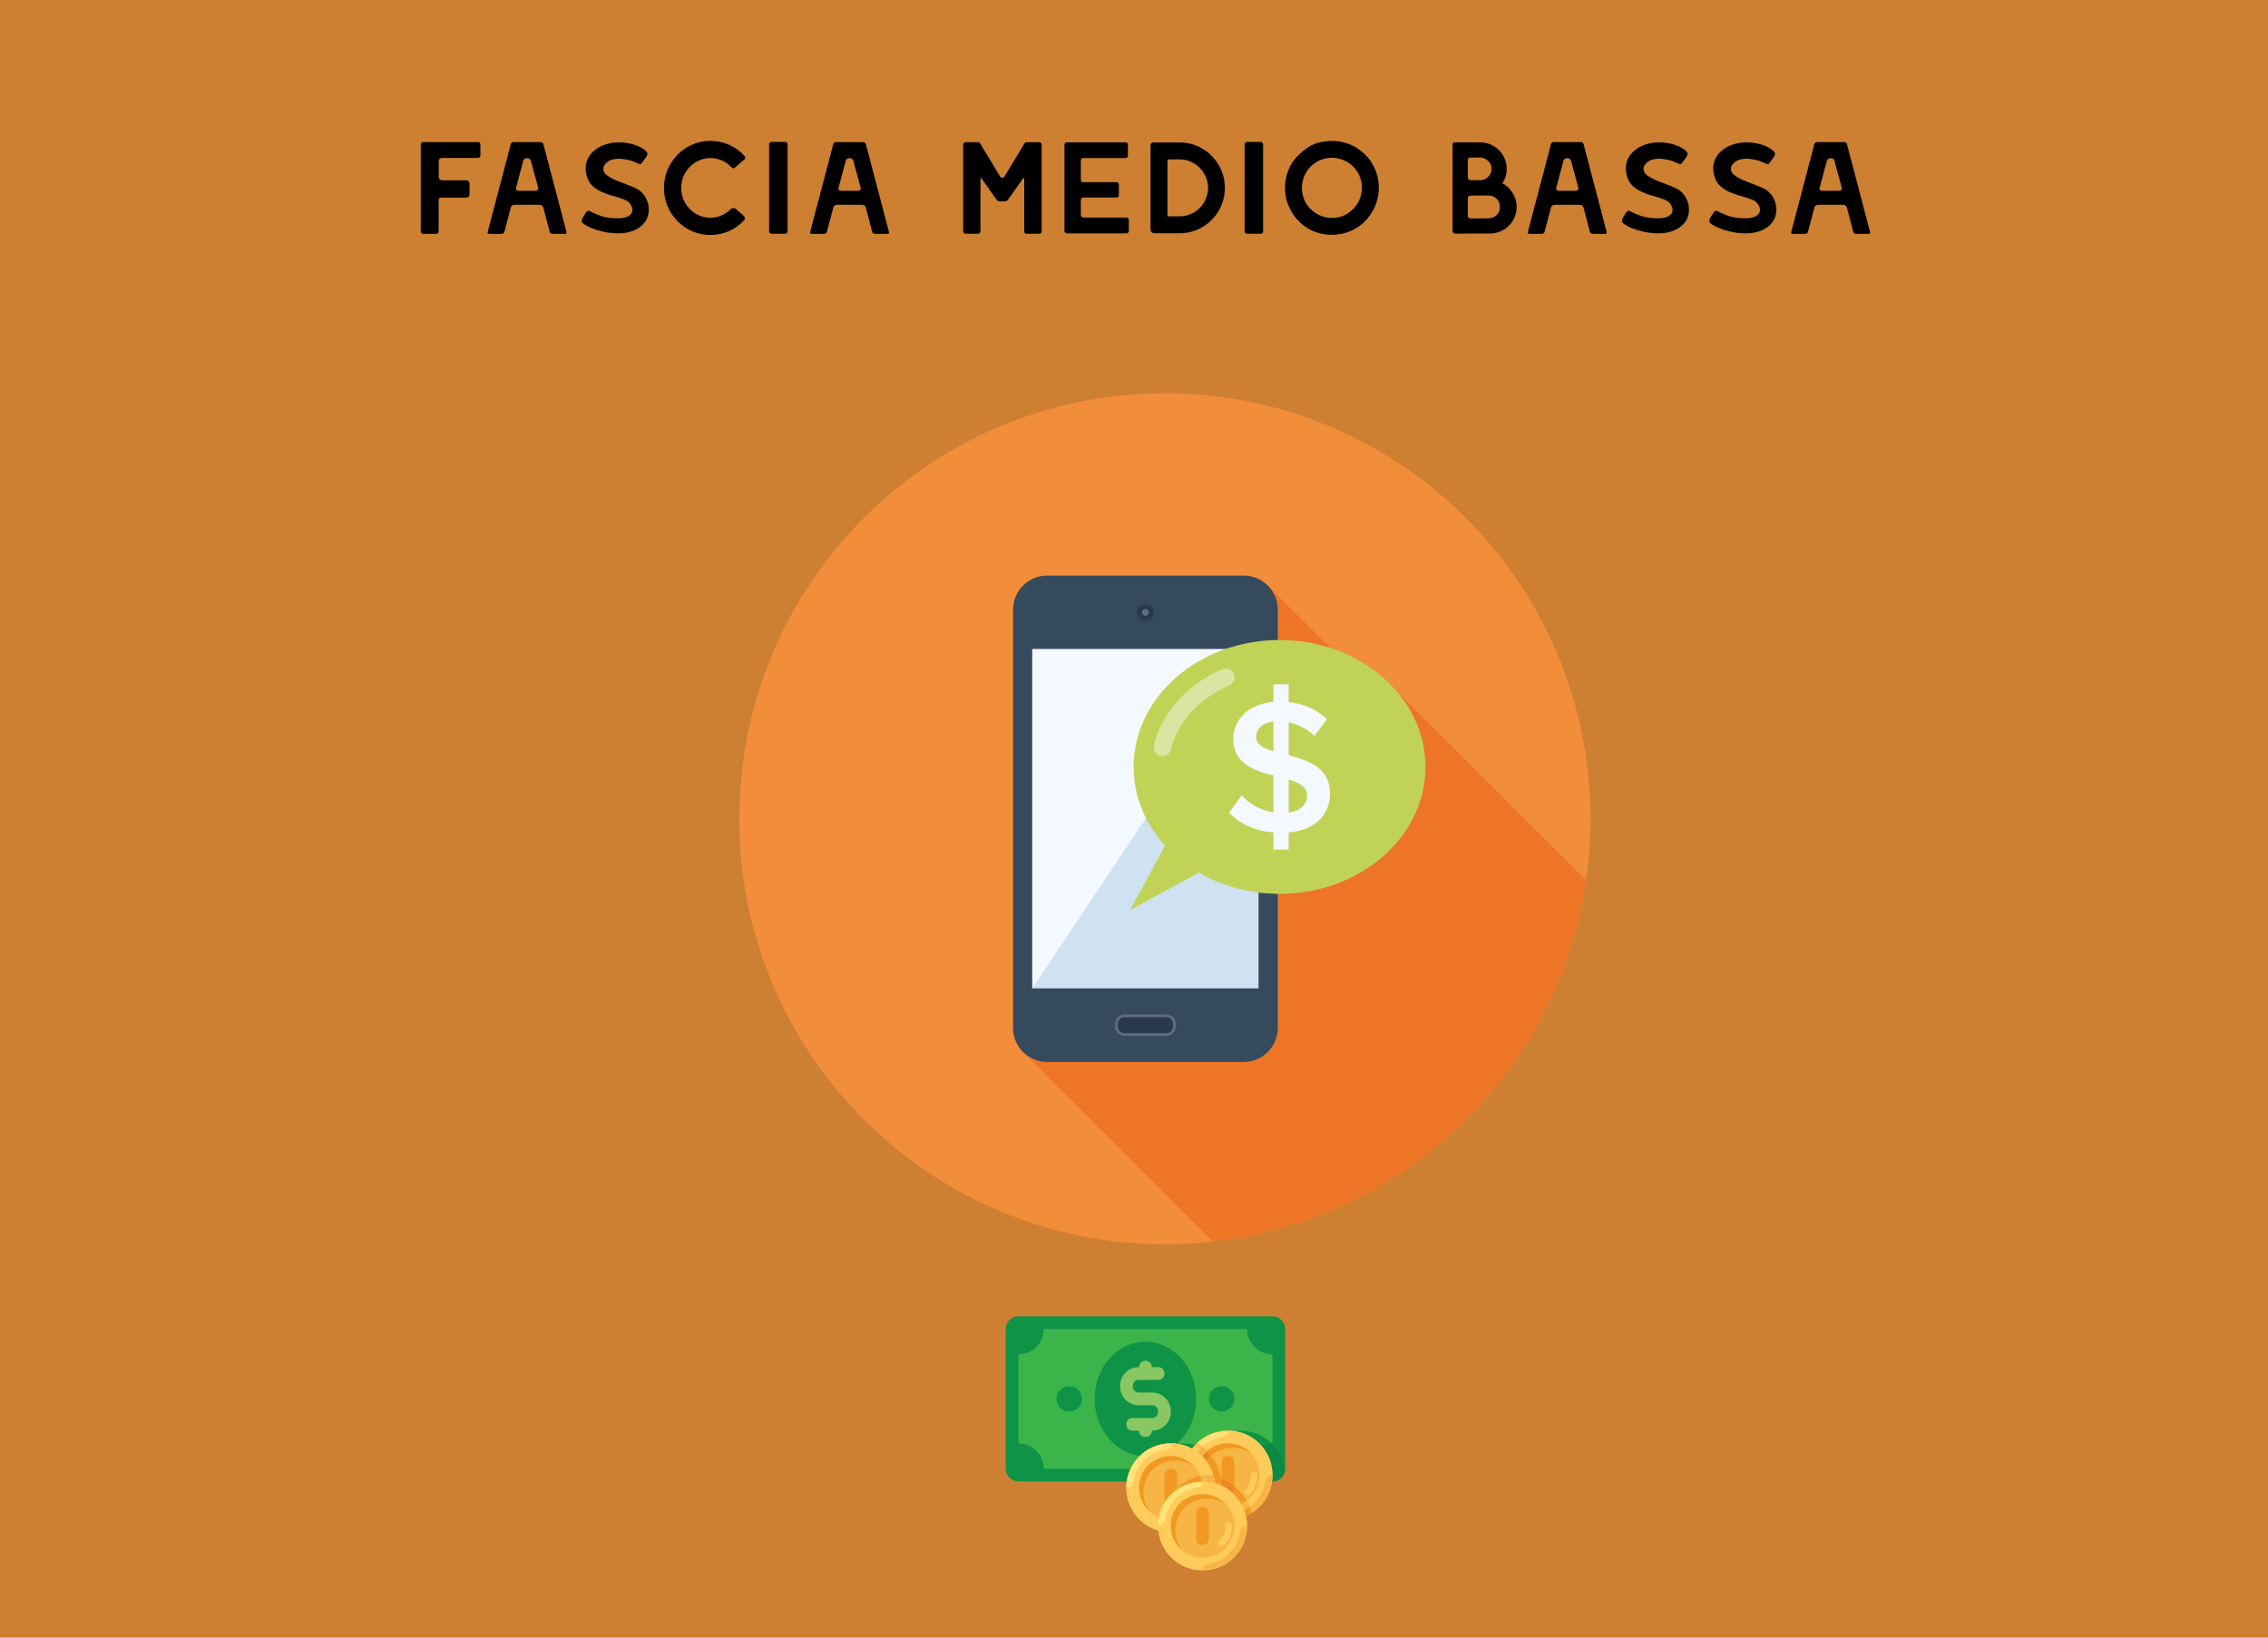
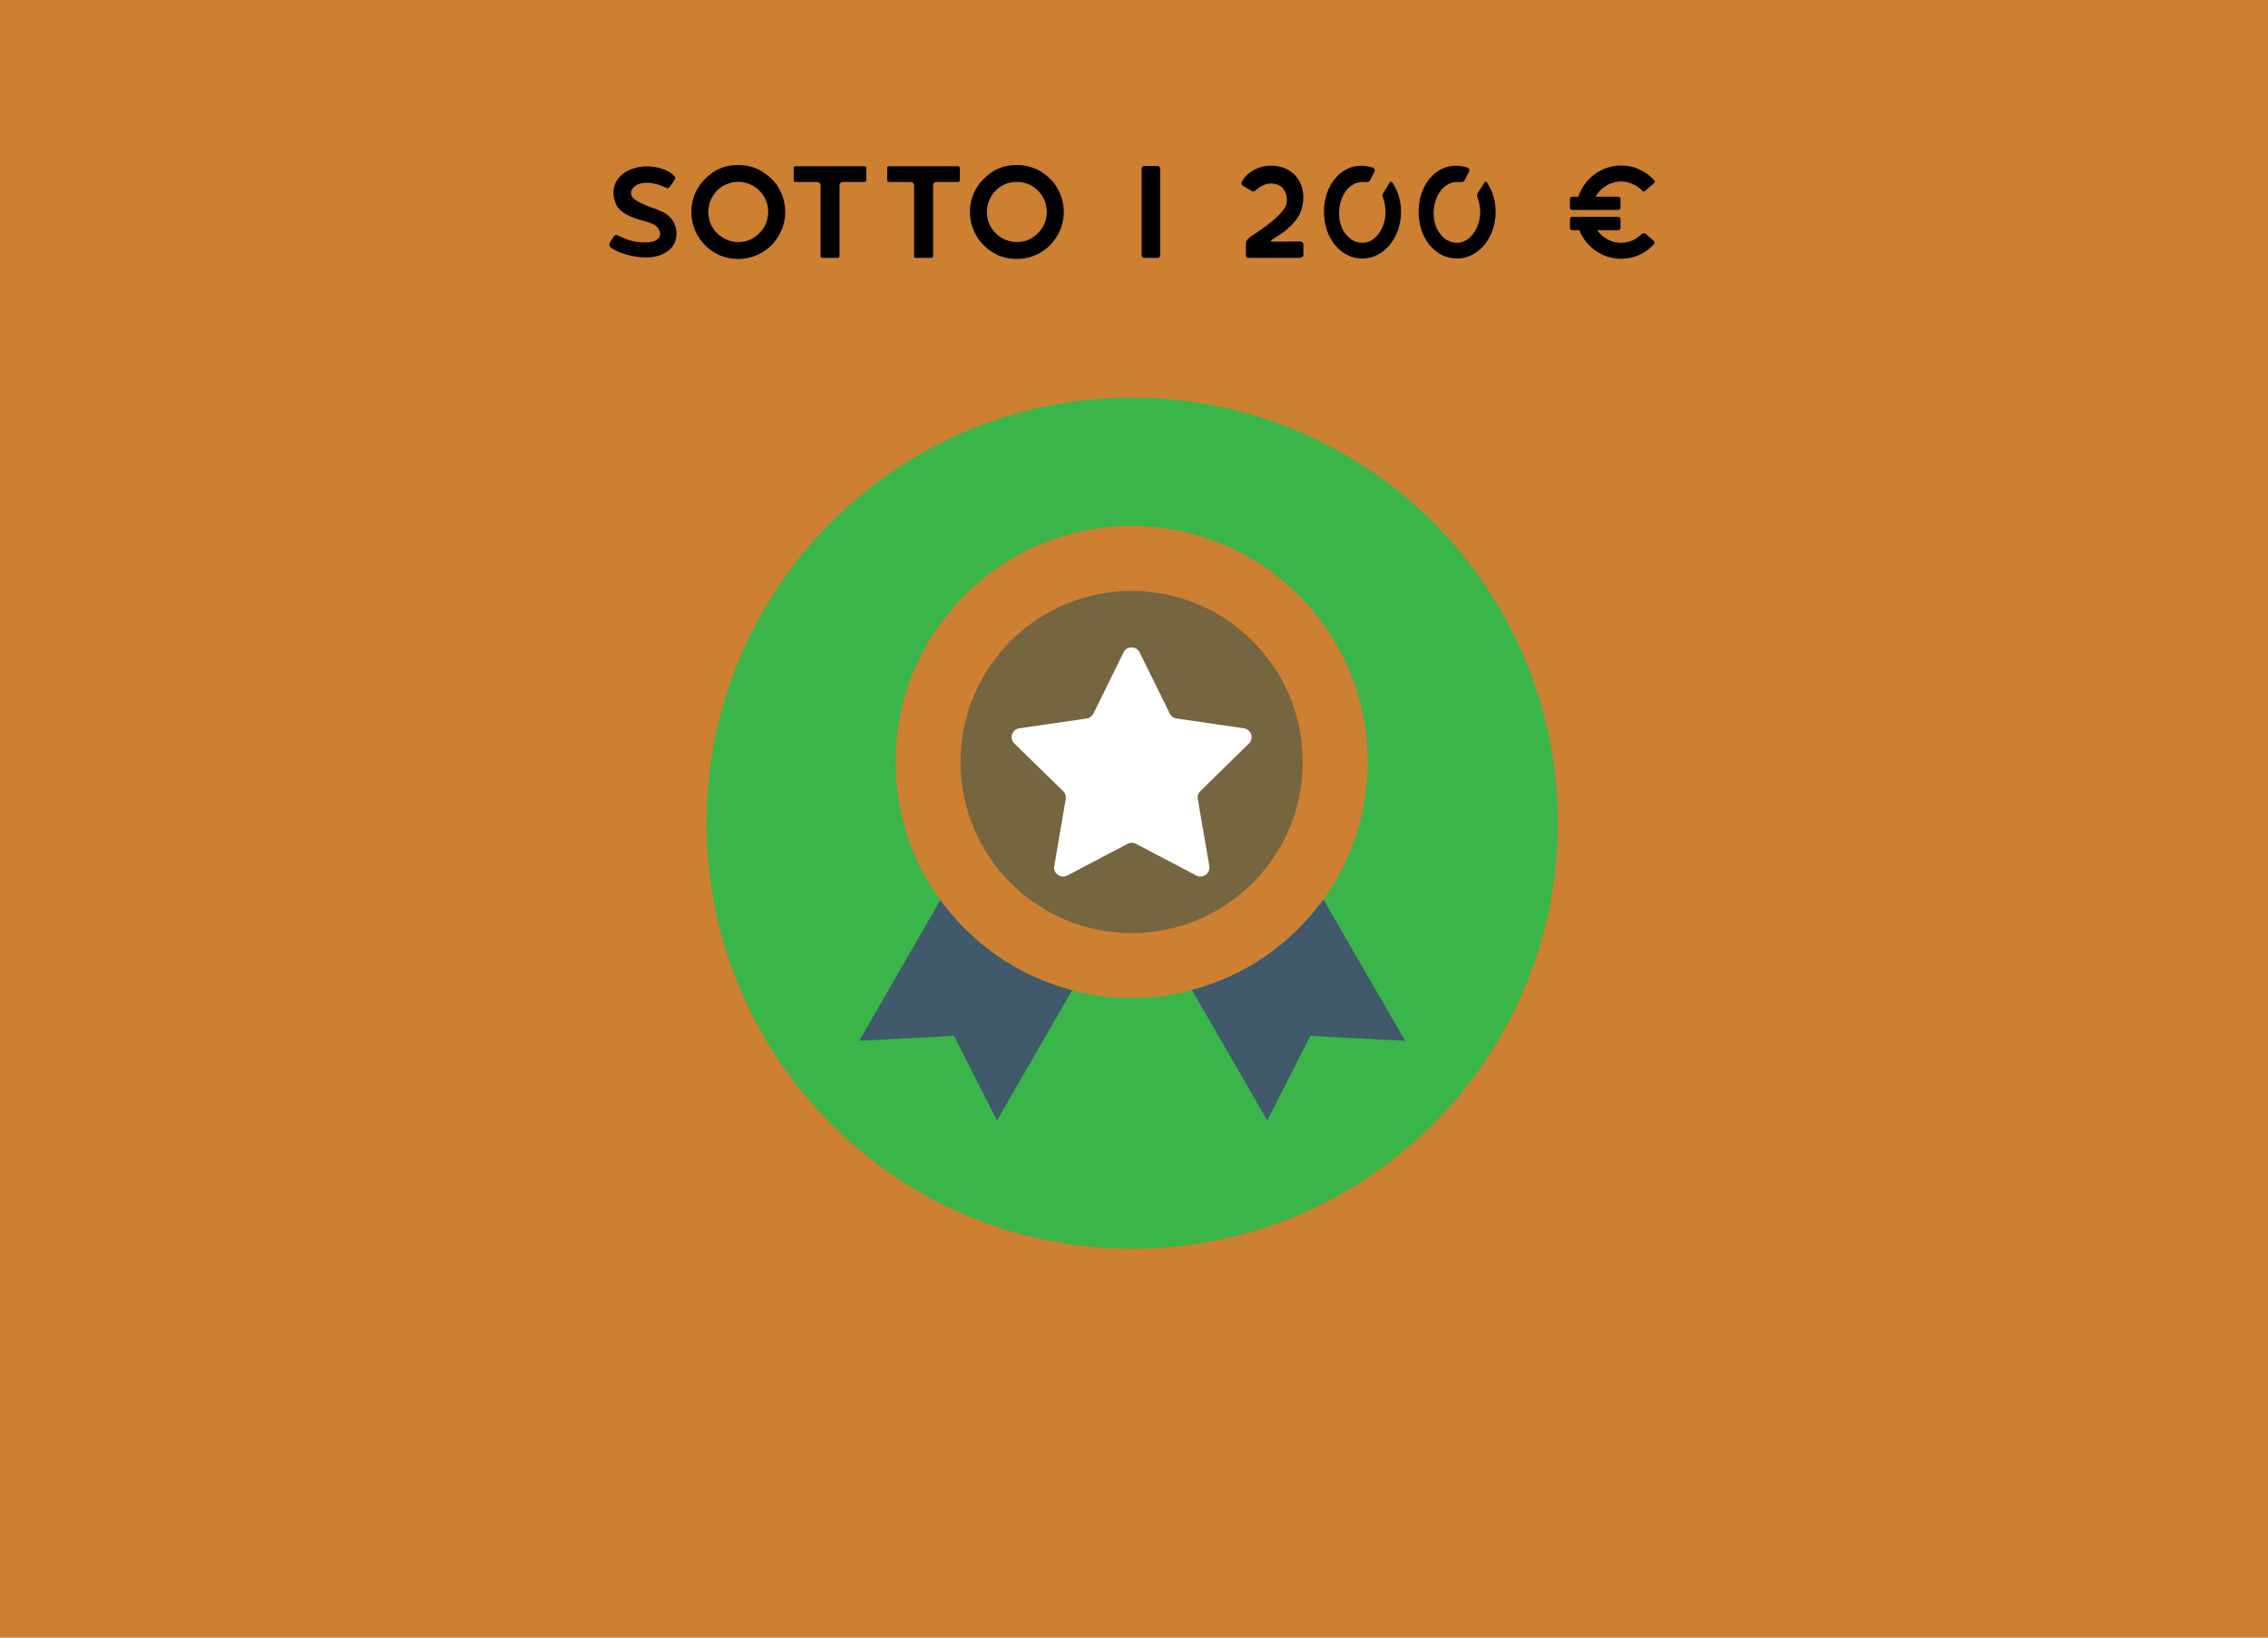
<svg xmlns="http://www.w3.org/2000/svg" version="1.1" id="Livello_1" x="0px" y="0px" width="900px" height="650px" viewBox="0 0 900 650" enable-background="new 0 0 900 650" xml:space="preserve">
-   <rect x="0" y="-0.016" fill="#CD7F32" width="900" height="650" />
-   <path fill="#F28D3A" d="M631.15,324.99c0,93.282-75.617,168.899-168.897,168.899c-93.279,0-168.896-75.617-168.896-168.899  s75.617-168.896,168.896-168.896C555.533,156.094,631.15,231.708,631.15,324.99z" />
-   <path fill="#EE7526" d="M629.371,349.391l-76.059-76.062l-3.791-3.789c-6.014-5.462-13.422-9.739-21.717-12.405L503.1,232.433  c-2.438-2.437-5.814-3.957-9.504-3.957h-43.433h-34.673c-7.41,0-13.465,6.053-13.465,13.462v166.1c0,3.547,1.374,6.758,3.642,9.174  l0.653,0.646l74.948,74.939C557.544,484.242,618.436,424.924,629.371,349.391z" />
-   <path fill="#364A5E" d="M493.602,228.48h-78.125c-7.392,0-13.455,6.055-13.455,13.462v166.103c0,7.403,6.063,13.46,13.455,13.46  H493.6c7.399,0,13.451-6.057,13.451-13.46V241.943C507.052,234.534,501,228.48,493.602,228.48z" />
-   <rect x="409.641" y="257.653" fill="#CEE2F2" width="89.785" height="134.662" />
-   <polygon fill="#F3F9FE" points="409.641,392.327 409.641,257.656 499.434,257.656 " />
-   <path fill="#293A4D" d="M457.923,243.064c0,1.871-1.507,3.385-3.386,3.385c-1.864,0-3.385-1.514-3.385-3.385  c0-1.869,1.521-3.387,3.385-3.387C456.416,239.678,457.923,241.195,457.923,243.064z" />
+   <rect x="0" y="0" fill="#CD7F32" width="900" height="650" />
+   <path fill="#39B54A" d="M618.166,326.748c0,93.283-75.617,168.9-168.897,168.9c-93.279,0-168.896-75.617-168.896-168.9  c0-93.282,75.617-168.896,168.896-168.896C542.549,157.852,618.166,233.466,618.166,326.748z" />
+   <circle fill="#CD7F32" cx="449.061" cy="302.459" r="93.68" />
  <g>
-     <path fill="#5E6E7E" d="M455.895,243.06c0,0.75-0.609,1.354-1.357,1.354c-0.743,0-1.354-0.604-1.354-1.354   c0-0.744,0.608-1.356,1.354-1.356C455.285,241.704,455.895,242.316,455.895,243.06z" />
-     <path fill="#5E6E7E" d="M446.212,411.162c-2.038,0-3.691-1.652-3.691-3.695v-1.1c0-2.044,1.653-3.697,3.691-3.697h16.647   c2.035,0,3.693,1.653,3.693,3.697v1.1c0,2.043-1.654,3.695-3.693,3.695H446.212z" />
+     <path fill="#40596B" d="M373.17,357.264l-32.233,55.873l37.62-1.996l17.092,33.58l29.818-51.693   C404.102,387.5,385.756,374.635,373.17,357.264z" />
+     <path fill="#40596B" d="M525.138,356.987c-12.494,17.416-30.84,30.328-52.158,35.947l29.91,51.787l17.092-33.58l37.621,1.996   L525.138,356.987z" />
  </g>
-   <path fill="#293A4D" d="M465.5,407.466c0,1.46-1.186,2.645-2.639,2.645h-16.647c-1.453,0-2.642-1.185-2.642-2.645v-1.099  c0-1.448,1.188-2.646,2.642-2.646h16.647c1.453,0,2.639,1.197,2.639,2.646V407.466z" />
-   <path fill="#C1D356" d="M565.669,304.416c0,27.818-25.935,50.377-57.904,50.377c-31.984,0-57.913-22.56-57.913-50.377  c0-27.822,25.929-50.38,57.913-50.38C539.734,254.037,565.669,276.597,565.669,304.416z" />
-   <path fill="#F3F9FE" d="M505.343,330.418c-7.787-0.605-13.611-3.7-17.613-7.859l4.986-6.883c2.799,3.104,7.184,5.977,12.627,6.813  v-14.675c-7.787-1.955-15.953-4.763-15.953-14.589c0-7.709,6.201-13.831,15.953-14.66v-6.96h6.039v7.031  c6.129,0.675,11.268,3.1,15.202,6.878l-4.987,6.581c-2.877-2.872-6.504-4.618-10.215-5.373v13.082  c7.862,2.036,16.412,4.998,16.412,15.114c0,7.714-5.064,14.518-16.412,15.501v6.801h-6.039V330.418L505.343,330.418z   M505.343,298.22v-11.875c-4.236,0.529-6.884,2.881-6.884,6.202C498.459,295.5,501.339,297.004,505.343,298.22z M511.382,309.4  v13.161c5.227-0.762,7.338-3.856,7.338-6.808C518.719,312.355,515.55,310.69,511.382,309.4z" />
-   <polygon fill="#C1D356" points="448.436,361.222 475.918,346.286 463.365,333.735 " />
-   <path fill="#DAE5A1" d="M461.307,300.125c-0.267,0-0.541-0.034-0.813-0.101c-1.887-0.446-3.053-2.338-2.604-4.222  c3.07-12.936,13.225-24.209,27.17-30.155c1.785-0.765,3.846,0.065,4.607,1.847c0.758,1.792-0.072,3.845-1.854,4.608  c-11.906,5.075-20.541,14.541-23.092,25.314C464.337,299.036,462.898,300.125,461.307,300.125z" />
-   <path fill="#0E9347" d="M504.943,588.021H404.124c-2.772,0-5.041-2.269-5.041-5.041v-55.45c0-2.772,2.269-5.041,5.041-5.041h100.819  c2.773,0,5.041,2.269,5.041,5.041v55.45C509.984,585.752,507.717,588.021,504.943,588.021z" />
-   <path fill="#0D8944" d="M492.342,567.857c-5.797,0-11.09,2.772-14.115,7.31c-2.52-1.26-5.293-2.268-8.57-2.268  c-8.82,0-16.131,6.553-17.391,15.122h52.678c2.521,0,4.537-1.764,5.041-4.284C508.976,574.914,501.414,567.857,492.342,567.857z" />
-   <path fill="#3BB54A" d="M494.861,582.98h-80.655c0-5.545-4.537-10.081-10.082-10.081v-35.287c5.545,0,10.082-4.537,10.082-10.082  h80.655c0,5.545,4.537,10.082,10.082,10.082v35.287C499.398,572.899,494.861,577.435,494.861,582.98z" />
+   <circle fill="#75663F" cx="449.061" cy="302.459" r="67.903" />
+   <path fill="#FFFFFF" d="M495.599,295.12c2.09-2.043,0.928-5.62-1.951-6.038l-26.799-3.901c-1.162-0.186-2.137-0.882-2.648-1.95  l-11.982-24.291c-1.301-2.647-5.062-2.647-6.363,0l-11.936,24.291c-0.512,1.021-1.533,1.765-2.647,1.95l-26.799,3.901  c-2.88,0.418-4.041,3.995-1.951,6.038l19.368,18.903c0.836,0.836,1.207,1.997,1.021,3.111l-4.552,26.66  c-0.511,2.879,2.555,5.109,5.155,3.717l23.966-12.588c1.021-0.557,2.275-0.557,3.297,0l23.965,12.588  c2.602,1.346,5.621-0.838,5.156-3.717l-4.598-26.66c-0.186-1.161,0.186-2.322,1.021-3.111L495.599,295.12z" />
  <g>
-     <path fill="#0E9347" d="M492.342,567.857c-5.797,0-11.09,2.772-14.115,7.31c-2.52-1.26-5.293-2.268-8.57-2.268   c-7.057,0-13.105,4.032-15.879,10.081h41.084c0-5.545,4.285-9.83,9.83-10.082C501.414,569.873,497.131,567.857,492.342,567.857z" />
-     <ellipse fill="#0E9347" cx="454.533" cy="555.255" rx="20.164" ry="22.684" />
-     <circle fill="#0E9347" cx="424.288" cy="555.255" r="5.041" />
-     <circle fill="#0E9347" cx="484.779" cy="555.255" r="5.041" />
-   </g>
-   <path fill="#89C763" d="M457.054,552.735h-5.041c-1.512,0-2.521-1.009-2.521-2.521c0-1.513,1.009-2.521,2.521-2.521h7.561  c1.514,0,2.521-1.009,2.521-2.521s-1.008-2.521-2.521-2.521h-2.52c0-1.512-1.008-2.521-2.521-2.521c-1.512,0-2.52,1.009-2.52,2.521  c-4.285,0-7.561,3.276-7.561,7.562s3.276,7.562,7.561,7.562h5.041c1.512,0,2.52,1.008,2.52,2.521c0,1.512-1.008,2.521-2.52,2.521  h-7.561c-1.513,0-2.521,1.008-2.521,2.521c0,1.512,1.008,2.52,2.521,2.52h2.52c0,1.513,1.008,2.521,2.52,2.521  c1.514,0,2.521-1.008,2.521-2.521c4.285,0,7.561-3.276,7.561-7.561C464.615,556.011,461.34,552.735,457.054,552.735z" />
-   <circle fill="#FFCA5D" cx="464.615" cy="590.541" r="17.644" />
-   <circle fill="#F6B545" cx="487.301" cy="585.5" r="17.644" />
-   <path fill="#FFCB5B" d="M487.301,567.857c-9.83,0-17.645,7.814-17.645,17.644c0,9.83,7.814,17.644,17.645,17.644  s17.643-7.813,17.643-17.644C504.943,575.671,497.131,567.857,487.301,567.857z M487.301,598.103  c-7.059,0-12.604-5.545-12.604-12.603c0-7.057,5.545-12.602,12.604-12.602c7.057,0,12.602,5.545,12.602,12.602  C499.902,592.558,494.357,598.103,487.301,598.103z" />
-   <path fill="#F6B545" d="M487.301,602.892L487.301,602.892c9.83,0.252,17.643-7.813,17.643-17.392h-0.252  c-1.26,0-2.268,1.009-2.52,2.269c-0.504,3.529-2.27,6.806-4.789,9.074c-2.018,2.017-4.789,3.276-7.814,3.78  C488.308,600.623,487.301,601.632,487.301,602.892z" />
-   <path fill="#FFE27A" d="M487.301,568.11L487.301,568.11c-9.83-0.253-17.645,7.813-17.645,17.391h0.252  c1.262,0,2.27-1.008,2.521-2.269c0.504-3.528,2.268-6.805,4.789-9.073c2.016-2.017,4.789-3.276,7.813-3.781  C486.293,570.378,487.301,569.369,487.301,568.11z" />
-   <path fill="#F19920" d="M476.463,587.265c0-7.058,5.545-12.603,12.602-12.603c3.025,0,5.797,1.009,8.066,3.024  c-2.521-3.024-5.797-4.788-9.83-4.788c-7.059,0-12.604,5.545-12.604,12.602c0,4.033,1.766,7.31,4.537,9.578  C477.47,593.062,476.463,590.289,476.463,587.265z" />
-   <path fill="#FFCB5B" d="M494.861,593.314c-0.252,0-0.504,0-0.756-0.252c-0.504-0.504-0.504-1.26,0-1.764  c1.512-1.513,2.27-3.781,2.27-5.798c0-0.756,0.504-1.26,1.26-1.26s1.26,0.504,1.26,1.26c0,2.772-1.008,5.545-2.773,7.562  C495.617,593.314,495.113,593.314,494.861,593.314z" />
-   <g>
-     <path fill="#F19920" d="M487.301,593.062c-1.512,0-2.521-1.008-2.521-2.521V580.46c0-1.513,1.01-2.521,2.521-2.521   s2.52,1.008,2.52,2.521v10.081C489.82,592.054,488.812,593.062,487.301,593.062z" />
-     <path fill="#F19920" d="M496.627,600.371c-1.766-6.301-6.303-11.342-12.1-13.61c-1.008-5.798-4.789-10.838-9.578-13.862   c-3.023,3.276-5.041,7.561-5.041,12.35c0,9.83,7.814,17.644,17.645,17.644C490.828,603.144,493.853,602.136,496.627,600.371z" />
-   </g>
-   <g>
-     <path fill="#E78825" d="M479.234,595.078c-1.764-2.269-3.023-5.041-3.023-8.065c0-3.528,1.512-6.806,4.031-9.073   c-0.504-0.757-1.008-1.261-1.512-1.765c-2.52,2.269-4.033,5.545-4.033,9.326C474.697,589.533,476.463,592.81,479.234,595.078z" />
-     <path fill="#E78825" d="M484.779,587.013v3.528c0,1.513,1.01,2.521,2.521,2.521s2.52-1.008,2.52-2.521v-0.504   C488.308,588.778,486.545,587.769,484.779,587.013z" />
-   </g>
-   <path fill="#F6B545" d="M496.627,600.371c-0.506-1.765-1.01-3.276-2.018-4.789c-2.016,1.513-4.537,2.521-7.309,2.521  c-7.059,0-12.604-5.545-12.604-12.603c0-3.78,1.514-7.058,4.033-9.326c-1.26-1.26-2.52-2.268-4.033-3.024  c-3.023,3.276-5.041,7.562-5.041,12.351c0,9.83,7.814,17.644,17.645,17.644C490.828,603.144,493.853,602.136,496.627,600.371z" />
-   <path fill="#F19920" d="M495.869,598.103c-1.764,1.261-4.031,2.017-6.301,2.521c-1.26,0.252-2.268,1.261-2.268,2.521l0,0  c3.527,0,6.553-1.008,9.326-2.772C496.375,599.615,496.121,598.86,495.869,598.103z" />
-   <path fill="#FFCB5B" d="M474.697,573.151c-3.023,3.276-5.041,7.562-5.041,12.35h0.252c1.262,0,2.27-1.008,2.521-2.269  c0.504-3.528,2.268-6.553,4.537-8.821C476.211,574.158,475.455,573.655,474.697,573.151z" />
-   <circle fill="#F6B545" cx="464.615" cy="590.541" r="17.644" />
-   <path fill="#F19920" d="M462.095,603.144c0,1.765,0.252,3.276,0.756,5.041c0.504,0,1.26,0,1.764,0  c9.83,0,17.645-7.813,17.645-17.644c0-1.764-0.252-3.276-0.756-5.041c-0.504,0-1.262,0-1.766,0  C469.908,585.5,462.095,593.314,462.095,603.144z" />
-   <path fill="#FFCB5B" d="M464.615,572.899c-9.83,0-17.643,7.813-17.643,17.643c0,9.83,7.813,17.644,17.643,17.644  s17.645-7.813,17.645-17.644C482.26,580.712,474.445,572.899,464.615,572.899z M464.615,603.144  c-7.057,0-12.602-5.545-12.602-12.603s5.545-12.603,12.602-12.603c7.059,0,12.604,5.545,12.604,12.603  S471.674,603.144,464.615,603.144z" />
-   <path fill="#F6B545" d="M464.615,607.933L464.615,607.933c9.83,0.252,17.645-7.813,17.645-17.392h-0.252  c-1.262,0-2.27,1.009-2.521,2.269c-0.504,3.529-2.268,6.806-4.789,9.074c-2.016,2.017-4.789,3.276-7.813,3.78  C465.625,605.664,464.615,606.672,464.615,607.933z" />
-   <path fill="#FFE27A" d="M464.615,573.151L464.615,573.151c-9.83-0.252-17.643,7.813-17.643,17.391h0.253  c1.26,0,2.268-1.008,2.52-2.269c0.504-3.528,2.269-6.805,4.789-9.073c2.018-2.017,4.789-3.276,7.814-3.781  C463.607,575.418,464.615,574.41,464.615,573.151z" />
-   <path fill="#F19920" d="M453.777,592.306c0-7.058,5.545-12.603,12.604-12.603c3.023,0,5.797,1.009,8.064,3.024  c-2.52-3.024-5.797-4.788-9.83-4.788c-7.057,0-12.602,5.545-12.602,12.602c0,4.033,1.764,7.31,4.537,9.578  C454.787,598.103,453.777,595.33,453.777,592.306z" />
-   <path fill="#FFCB5B" d="M472.177,598.355c-0.252,0-0.504,0-0.756-0.252c-0.504-0.504-0.504-1.26,0-1.764  c1.512-1.513,2.268-3.781,2.268-5.798c0-0.756,0.504-1.26,1.26-1.26c0.758,0,1.262,0.504,1.262,1.26c0,2.772-1.01,5.545-2.773,7.562  C472.933,598.355,472.429,598.355,472.177,598.355z" />
-   <path fill="#F19920" d="M464.615,598.103c-1.512,0-2.52-1.008-2.52-2.521v-10.081c0-1.513,1.008-2.521,2.52-2.521  c1.514,0,2.521,1.008,2.521,2.521v10.081C467.136,597.095,466.129,598.103,464.615,598.103z" />
-   <g>
-     <path fill="#F6B545" d="M476.211,585.752c0.504,1.513,1.008,3.025,1.008,4.789c0,7.058-5.545,12.603-12.604,12.603   c-0.756,0-1.764,0-2.52-0.252v0.252c0,1.765,0.252,3.276,0.756,5.041c0.504,0,1.26,0,1.764,0c9.83,0,17.645-7.813,17.645-17.644   c0-1.764-0.252-3.276-0.756-5.041c-0.504,0-1.26,0-1.766,0C478.478,585.5,477.47,585.5,476.211,585.752z" />
-     <circle fill="#F6B545" cx="477.219" cy="605.664" r="17.644" />
-   </g>
-   <path fill="#FFCB5B" d="M477.219,588.021c-9.83,0-17.645,7.813-17.645,17.644s7.814,17.644,17.645,17.644  s17.643-7.813,17.643-17.644S487.049,588.021,477.219,588.021z M477.219,618.267c-7.059,0-12.604-5.545-12.604-12.603  s5.545-12.603,12.604-12.603c7.057,0,12.602,5.545,12.602,12.603S484.275,618.267,477.219,618.267z" />
-   <path fill="#F6B545" d="M477.219,623.056L477.219,623.056c9.83,0.252,17.643-7.813,17.643-17.392h-0.252  c-1.26,0-2.268,1.009-2.52,2.269c-0.504,3.528-2.27,6.806-4.789,9.074c-2.018,2.016-4.789,3.276-7.814,3.78  C478.226,620.787,477.219,621.795,477.219,623.056z" />
-   <path fill="#FFE27A" d="M477.219,588.273L477.219,588.273c-9.83-0.252-17.645,7.814-17.645,17.392h0.252  c1.262,0,2.27-1.008,2.521-2.269c0.504-3.528,2.268-6.805,4.789-9.073c2.016-2.017,4.789-3.277,7.813-3.781  C476.211,590.541,477.219,589.533,477.219,588.273z" />
-   <path fill="#F19920" d="M466.381,607.429c0-7.058,5.545-12.603,12.602-12.603c3.025,0,5.797,1.008,8.066,3.024  c-2.521-3.024-5.797-4.789-9.83-4.789c-7.059,0-12.604,5.545-12.604,12.603c0,4.033,1.766,7.31,4.537,9.578  C467.388,613.226,466.381,610.453,466.381,607.429z" />
-   <path fill="#FFCB5B" d="M484.779,613.478c-0.252,0-0.504,0-0.756-0.252c-0.504-0.504-0.504-1.261,0-1.765  c1.512-1.512,2.27-3.78,2.27-5.797c0-0.756,0.504-1.26,1.26-1.26s1.26,0.504,1.26,1.26c0,2.772-1.008,5.545-2.773,7.562  C485.535,613.478,485.031,613.478,484.779,613.478z" />
-   <path fill="#F19920" d="M477.219,613.226c-1.512,0-2.521-1.008-2.521-2.521v-10.082c0-1.512,1.01-2.521,2.521-2.521  s2.52,1.009,2.52,2.521v10.082C479.738,612.218,478.73,613.226,477.219,613.226z" />
-   <g>
-     <path d="M167.267,92.556c-0.191-0.19-0.286-0.407-0.286-0.65v-34.58c0-0.277,0.095-0.502,0.286-0.676   c0.19-0.173,0.407-0.26,0.65-0.26h21.788c0.277,0,0.502,0.087,0.676,0.26c0.173,0.174,0.26,0.399,0.26,0.676v4.42   c0,0.243-0.087,0.46-0.26,0.65c-0.174,0.191-0.399,0.286-0.676,0.286h-14.3c-0.347,0-0.65,0.122-0.91,0.364   c-0.26,0.243-0.39,0.555-0.39,0.936v6.292c0,0.347,0.13,0.65,0.39,0.91c0.26,0.26,0.563,0.39,0.91,0.39h9.672   c0.346,0,0.641,0.13,0.884,0.39c0.242,0.26,0.364,0.581,0.364,0.962v4.16c0,0.382-0.122,0.702-0.364,0.962   c-0.243,0.26-0.538,0.39-0.884,0.39H174.99c-0.243,0-0.46,0.087-0.65,0.26c-0.191,0.174-0.286,0.399-0.286,0.676v12.532   c0,0.243-0.087,0.459-0.26,0.65c-0.174,0.191-0.399,0.286-0.676,0.286h-5.2C167.675,92.842,167.458,92.747,167.267,92.556z" />
-     <path d="M193.606,92.635c-0.104-0.138-0.139-0.294-0.104-0.468l9.204-34.996c0.069-0.208,0.199-0.39,0.39-0.546   c0.19-0.156,0.407-0.234,0.65-0.234h10.816c0.208,0,0.416,0.07,0.624,0.208c0.208,0.139,0.346,0.312,0.416,0.52l9.204,34.996v0.156   c0,0.382-0.174,0.572-0.52,0.572h-5.096c-0.208,0-0.425-0.078-0.65-0.234c-0.226-0.156-0.356-0.338-0.39-0.546l-2.548-9.672   c-0.07-0.312-0.243-0.572-0.52-0.78c-0.278-0.208-0.572-0.312-0.884-0.312H204.11c-0.312,0-0.607,0.104-0.884,0.312   c-0.278,0.208-0.451,0.468-0.52,0.78l-2.548,9.62c-0.035,0.243-0.165,0.442-0.39,0.598c-0.226,0.156-0.442,0.234-0.65,0.234h-5.096   C193.848,92.842,193.71,92.773,193.606,92.635z M212.586,75.734c0.346,0,0.615-0.121,0.806-0.364   c0.19-0.242,0.251-0.52,0.182-0.832l-2.912-10.712c-0.035-0.277-0.191-0.52-0.468-0.728c-0.278-0.208-0.572-0.312-0.884-0.312   h-0.312c-0.312,0-0.607,0.104-0.884,0.312c-0.278,0.208-0.434,0.451-0.468,0.728l-2.86,10.712l-0.052,0.26   c0,0.278,0.086,0.503,0.26,0.676c0.173,0.174,0.416,0.26,0.728,0.26H212.586z" />
-     <path d="M237.052,91.334c-2.791-0.866-4.758-1.82-5.902-2.86c-0.208-0.208-0.312-0.468-0.312-0.78c0-0.346,0.138-0.78,0.416-1.3   c0.277-0.52,0.745-1.248,1.404-2.184c0.242-0.346,0.537-0.52,0.884-0.52c0.104,0,0.26,0.035,0.468,0.104   c2.461,1.248,4.498,2.037,6.11,2.366c1.612,0.33,3.319,0.494,5.122,0.494c1.768,0,3.163-0.303,4.186-0.91   c1.022-0.606,1.534-1.412,1.534-2.418c0-0.832-0.364-1.716-1.092-2.652c-0.451-0.589-1.17-1.083-2.158-1.482   c-0.988-0.398-2.228-0.806-3.718-1.222c-0.174-0.034-0.624-0.156-1.352-0.364c-2.808-0.832-4.992-1.828-6.552-2.99   c-1.56-1.161-2.6-2.626-3.12-4.394c-0.382-1.213-0.572-2.322-0.572-3.328c0-1.768,0.468-3.388,1.404-4.862   c0.936-1.473,2.288-2.695,4.056-3.666c1.768-0.97,3.848-1.577,6.24-1.82c0.312-0.034,0.797-0.052,1.456-0.052   c2.634,0,5.217,0.503,7.748,1.508c2.704,1.352,3.9,2.496,3.588,3.432c-0.208,0.52-0.616,1.17-1.222,1.95   c-0.607,0.78-0.997,1.292-1.17,1.534c-0.104,0.139-0.26,0.208-0.468,0.208c-0.347,0-0.936-0.208-1.768-0.624   c-1.11-0.52-2.028-0.849-2.756-0.988c-1.595-0.346-2.895-0.52-3.9-0.52c-1.11,0-2.236,0.191-3.38,0.572   c-0.902,0.451-1.595,0.98-2.08,1.586c-0.486,0.607-0.728,1.24-0.728,1.898c0,0.971,0.485,1.82,1.456,2.548   c1.074,0.763,2.227,1.404,3.458,1.924c1.23,0.52,2.608,1.058,4.134,1.612c1.664,0.624,3.007,1.188,4.03,1.69   c1.022,0.503,1.863,1.17,2.522,2.002c0.693,0.659,1.274,1.595,1.742,2.808c0.468,1.214,0.702,2.375,0.702,3.484   c0,1.942-0.52,3.623-1.56,5.044c-1.04,1.422-2.479,2.522-4.316,3.302c-1.838,0.78-3.952,1.17-6.344,1.17   C242.572,92.635,239.842,92.201,237.052,91.334z" />
-     <path d="M272.672,90.762c-2.826-1.664-5.062-3.926-6.708-6.786c-1.647-2.86-2.47-5.988-2.47-9.386c0-3.362,0.823-6.474,2.47-9.334   c1.646-2.86,3.882-5.13,6.708-6.812c2.825-1.681,5.902-2.522,9.23-2.522c2.6,0,5.078,0.52,7.436,1.56   c2.357,1.04,4.402,2.531,6.136,4.472c0.208,0.208,0.312,0.434,0.312,0.676c0,0.208-0.122,0.434-0.364,0.676   c-0.728,0.59-1.456,1.205-2.184,1.846c-0.728,0.642-1.231,1.084-1.508,1.326c-0.208,0.208-0.451,0.312-0.728,0.312   c-0.243,0-0.468-0.104-0.676-0.312c-1.11-1.213-2.392-2.14-3.848-2.782c-1.456-0.641-2.981-0.962-4.576-0.962   c-2.08,0-4.013,0.538-5.798,1.612c-1.786,1.075-3.198,2.514-4.238,4.316c-1.04,1.803-1.56,3.779-1.56,5.928   c0,2.15,0.52,4.126,1.56,5.928c1.04,1.803,2.452,3.242,4.238,4.316c1.785,1.075,3.718,1.612,5.798,1.612   c1.49,0,2.929-0.294,4.316-0.884c1.386-0.589,2.634-1.438,3.744-2.548c0.346-0.277,0.728-0.416,1.144-0.416   c0.346,0,0.624,0.104,0.832,0.312c0.346,0.278,0.832,0.685,1.456,1.222c0.624,0.538,1.161,1.014,1.612,1.43   c0.381,0.312,0.572,0.694,0.572,1.144c0,0.278-0.104,0.52-0.312,0.728c-1.734,1.872-3.753,3.311-6.058,4.316   c-2.306,1.006-4.741,1.508-7.306,1.508C278.573,93.258,275.497,92.427,272.672,90.762z" />
-     <path d="M305.483,92.504c-0.191-0.19-0.286-0.407-0.286-0.65V57.326c0-0.277,0.104-0.511,0.312-0.702   c0.208-0.19,0.433-0.286,0.676-0.286h5.408c0.242,0,0.459,0.096,0.65,0.286c0.19,0.191,0.286,0.425,0.286,0.702v34.528   c0,0.243-0.087,0.46-0.26,0.65c-0.174,0.191-0.399,0.286-0.676,0.286h-5.408C305.907,92.79,305.674,92.695,305.483,92.504z" />
-     <path d="M321.577,92.635c-0.104-0.138-0.139-0.294-0.104-0.468l9.204-34.996c0.069-0.208,0.199-0.39,0.39-0.546   c0.19-0.156,0.407-0.234,0.65-0.234h10.816c0.208,0,0.416,0.07,0.624,0.208c0.208,0.139,0.346,0.312,0.416,0.52l9.204,34.996v0.156   c0,0.382-0.174,0.572-0.521,0.572h-5.096c-0.208,0-0.425-0.078-0.65-0.234c-0.226-0.156-0.356-0.338-0.39-0.546l-2.548-9.672   c-0.07-0.312-0.243-0.572-0.52-0.78c-0.278-0.208-0.572-0.312-0.884-0.312h-10.088c-0.312,0-0.607,0.104-0.884,0.312   c-0.278,0.208-0.451,0.468-0.52,0.78l-2.548,9.62c-0.035,0.243-0.165,0.442-0.39,0.598c-0.226,0.156-0.442,0.234-0.65,0.234h-5.096   C321.819,92.842,321.681,92.773,321.577,92.635z M340.557,75.734c0.346,0,0.615-0.121,0.806-0.364   c0.19-0.242,0.251-0.52,0.182-0.832l-2.912-10.712c-0.035-0.277-0.191-0.52-0.468-0.728c-0.278-0.208-0.572-0.312-0.884-0.312   h-0.312c-0.312,0-0.607,0.104-0.884,0.312c-0.278,0.208-0.434,0.451-0.468,0.728l-2.86,10.712l-0.052,0.26   c0,0.278,0.086,0.503,0.26,0.676c0.173,0.174,0.416,0.26,0.728,0.26H340.557z" />
-     <path d="M382.469,92.504c-0.174-0.19-0.261-0.407-0.261-0.65V57.378c0-0.242,0.087-0.459,0.261-0.65   c0.173-0.19,0.381-0.286,0.624-0.286h5.096c0.346,0,0.606,0.174,0.78,0.52l7.903,13.104c0.034,0.07,0.13,0.174,0.286,0.312   c0.156,0.139,0.355,0.208,0.599,0.208h0.104c0.242,0,0.424-0.078,0.546-0.234c0.121-0.156,0.199-0.268,0.234-0.338l7.852-13   c0.242-0.381,0.521-0.572,0.832-0.572h5.148c0.242,0,0.45,0.096,0.624,0.286c0.173,0.191,0.26,0.408,0.26,0.65v34.476   c0,0.243-0.087,0.46-0.26,0.65c-0.174,0.191-0.382,0.286-0.624,0.286h-5.097c-0.277,0-0.503-0.086-0.676-0.26   c-0.174-0.173-0.26-0.398-0.26-0.676V71.21c0-0.346-0.07-0.52-0.208-0.52c-0.139,0-0.295,0.139-0.468,0.416l-5.46,7.748   c-0.313,0.451-0.581,0.746-0.807,0.884c-0.226,0.139-0.615,0.208-1.17,0.208h-0.884c-0.659,0-1.109-0.052-1.352-0.156   c-0.243-0.104-0.486-0.329-0.729-0.676l-5.616-7.956c-0.208-0.312-0.363-0.468-0.468-0.468c-0.139,0-0.208,0.156-0.208,0.468   v20.696c0,0.243-0.087,0.46-0.26,0.65c-0.174,0.191-0.399,0.286-0.676,0.286h-5.044C382.849,92.79,382.641,92.695,382.469,92.504z" />
-     <path d="M422.689,92.348c-0.191-0.19-0.286-0.407-0.286-0.65V57.43c0-0.277,0.095-0.502,0.286-0.676   c0.189-0.173,0.407-0.26,0.649-0.26h23.296c0.277,0,0.503,0.087,0.677,0.26c0.173,0.174,0.26,0.399,0.26,0.676v4.368   c0,0.243-0.087,0.46-0.26,0.65c-0.174,0.191-0.399,0.286-0.677,0.286h-16.796c-0.242,0-0.46,0.087-0.649,0.26   c-0.191,0.174-0.286,0.399-0.286,0.676v7.644v0.156c0,0.312,0.069,0.529,0.208,0.65c0.138,0.122,0.468,0.182,0.988,0.182h13   c0.241,0,0.449,0.078,0.624,0.234c0.173,0.156,0.26,0.356,0.26,0.598v4.42c0,0.243-0.087,0.442-0.26,0.598   c-0.175,0.156-0.383,0.234-0.624,0.234h-13.053c-0.45,0-0.754,0.13-0.91,0.39c-0.155,0.26-0.233,0.529-0.233,0.806v5.512   c0,0.347,0.095,0.642,0.286,0.884c0.189,0.243,0.58,0.364,1.17,0.364h16.64c0.242,0,0.459,0.096,0.65,0.286   c0.189,0.191,0.286,0.425,0.286,0.702v4.368c0,0.243-0.087,0.459-0.261,0.65c-0.174,0.191-0.398,0.286-0.676,0.286h-23.66   C423.096,92.635,422.879,92.539,422.689,92.348z" />
-     <path d="M457.009,92.14c-0.295-0.294-0.442-0.65-0.442-1.066V57.69c0-0.312,0.104-0.58,0.313-0.806   c0.208-0.225,0.468-0.338,0.78-0.338h10.399c3.258,0,6.267,0.806,9.022,2.418c2.756,1.612,4.939,3.805,6.552,6.578   c1.612,2.774,2.418,5.79,2.418,9.048c0,3.259-0.806,6.266-2.418,9.022c-1.612,2.756-3.796,4.94-6.552,6.552   s-5.765,2.418-9.022,2.418h-9.983C457.659,92.582,457.302,92.435,457.009,92.14z M468.058,85.874c2.045,0,3.935-0.502,5.668-1.508   c1.733-1.005,3.111-2.375,4.134-4.108c1.022-1.733,1.534-3.622,1.534-5.668c0-2.045-0.512-3.934-1.534-5.668   c-1.022-1.733-2.4-3.111-4.134-4.134c-1.733-1.022-3.623-1.534-5.668-1.534h-4.16c-0.174,0-0.32,0.061-0.441,0.182   c-0.122,0.122-0.183,0.269-0.183,0.442v21.996H468.058z" />
-     <path d="M494.188,92.504c-0.19-0.19-0.286-0.407-0.286-0.65V57.326c0-0.277,0.104-0.511,0.313-0.702   c0.208-0.19,0.433-0.286,0.676-0.286h5.408c0.242,0,0.459,0.096,0.649,0.286c0.19,0.191,0.286,0.425,0.286,0.702v34.528   c0,0.243-0.087,0.46-0.26,0.65c-0.174,0.191-0.399,0.286-0.676,0.286h-5.408C494.612,92.79,494.379,92.695,494.188,92.504z" />
-     <path d="M514.728,87.096c-1.717-1.924-2.974-4.064-3.771-6.422l-0.104-0.26c-0.624-1.872-0.937-3.813-0.937-5.824   c0-2.149,0.364-4.264,1.092-6.344c0.729-2.08,1.82-3.969,3.276-5.668c1.906-2.045,3.839-3.614,5.798-4.706   c1.958-1.092,4.429-1.724,7.41-1.898h0.156c2.912-0.173,5.754,0.347,8.527,1.56c1.733,0.763,3.406,1.881,5.019,3.354   c1.611,1.474,2.782,2.938,3.51,4.394c1.629,2.843,2.444,5.928,2.444,9.256c0,1.942-0.295,3.84-0.885,5.694   c-0.59,1.855-1.455,3.58-2.6,5.174c-0.867,1.214-1.812,2.28-2.834,3.198c-1.022,0.919-2.28,1.777-3.77,2.574   c-2.67,1.352-5.547,2.028-8.633,2.028c-2.635,0-5.147-0.52-7.54-1.56C518.498,90.537,516.444,89.02,514.728,87.096z    M537.374,82.494c0.937-1.074,1.612-2.097,2.028-3.068c0.692-1.594,1.04-3.224,1.04-4.888c0-2.288-0.624-4.428-1.872-6.422   c-1.248-1.993-2.964-3.475-5.148-4.446c-1.595-0.693-3.241-1.04-4.939-1.04c-1.526,0-2.99,0.278-4.395,0.832   c-1.403,0.555-2.661,1.37-3.77,2.444l-0.884,0.936c-0.937,1.144-1.639,2.375-2.106,3.692c-0.468,1.318-0.702,2.67-0.702,4.056   c0,1.734,0.364,3.406,1.092,5.018c0.729,1.612,1.785,2.973,3.172,4.082c2.254,1.872,4.818,2.808,7.696,2.808   c1.906,0,3.692-0.416,5.356-1.248C535.294,84.488,536.438,83.569,537.374,82.494z" />
-     <path d="M576.425,91.75V57.534c0-0.45,0.069-0.736,0.208-0.858c0.139-0.121,0.45-0.182,0.937-0.182h9.775   c1.906,0,3.666,0.468,5.278,1.404s2.895,2.21,3.848,3.822c0.953,1.612,1.431,3.389,1.431,5.33c0,2.115-0.572,4.004-1.716,5.668   c1.768,1.006,3.153,2.34,4.159,4.004s1.509,3.467,1.509,5.408c0,1.907-0.469,3.666-1.404,5.278   c-0.937,1.612-2.219,2.895-3.848,3.848c-1.63,0.954-3.415,1.43-5.356,1.43l-13.468,0.052   C576.875,92.739,576.425,92.409,576.425,91.75z M587.449,71.522c1.213,0,2.253-0.442,3.12-1.326c0.866-0.884,1.3-1.932,1.3-3.146   c0-1.248-0.451-2.314-1.352-3.198c-0.902-0.884-1.959-1.326-3.173-1.326h-3.796c-0.728,0-1.092,0.468-1.092,1.404v6.292   c0,0.867,0.434,1.3,1.3,1.3H587.449z M590.673,86.654c1.282,0,2.357-0.433,3.225-1.3c0.866-0.866,1.3-1.941,1.3-3.224   c0-1.282-0.434-2.357-1.3-3.224c-0.867-0.866-1.942-1.3-3.225-1.3h-6.916c-0.866,0-1.3,0.434-1.3,1.3v6.5   c0,0.867,0.434,1.3,1.3,1.3L590.673,86.654z" />
-     <path d="M606.378,92.635c-0.104-0.138-0.139-0.294-0.104-0.468l9.204-34.996c0.069-0.208,0.199-0.39,0.391-0.546   c0.189-0.156,0.406-0.234,0.649-0.234h10.816c0.208,0,0.416,0.07,0.624,0.208c0.208,0.139,0.346,0.312,0.416,0.52l9.204,34.996   v0.156c0,0.382-0.174,0.572-0.521,0.572h-5.096c-0.208,0-0.425-0.078-0.65-0.234c-0.226-0.156-0.355-0.338-0.39-0.546l-2.548-9.672   c-0.07-0.312-0.243-0.572-0.521-0.78s-0.571-0.312-0.884-0.312h-10.088c-0.313,0-0.607,0.104-0.884,0.312   c-0.278,0.208-0.451,0.468-0.521,0.78l-2.548,9.62c-0.035,0.243-0.165,0.442-0.39,0.598c-0.227,0.156-0.442,0.234-0.65,0.234   h-5.096C606.62,92.842,606.481,92.773,606.378,92.635z M625.357,75.734c0.347,0,0.615-0.121,0.807-0.364   c0.189-0.242,0.251-0.52,0.182-0.832l-2.912-10.712c-0.035-0.277-0.19-0.52-0.468-0.728c-0.278-0.208-0.572-0.312-0.884-0.312   h-0.313c-0.312,0-0.606,0.104-0.884,0.312s-0.434,0.451-0.468,0.728l-2.86,10.712l-0.052,0.26c0,0.278,0.086,0.503,0.26,0.676   c0.173,0.174,0.416,0.26,0.729,0.26H625.357z" />
-     <path d="M649.824,91.334c-2.79-0.866-4.758-1.82-5.901-2.86c-0.208-0.208-0.313-0.468-0.313-0.78c0-0.346,0.139-0.78,0.416-1.3   s0.745-1.248,1.404-2.184c0.242-0.346,0.537-0.52,0.884-0.52c0.104,0,0.26,0.035,0.468,0.104c2.462,1.248,4.498,2.037,6.11,2.366   c1.612,0.33,3.319,0.494,5.122,0.494c1.768,0,3.163-0.303,4.187-0.91c1.021-0.606,1.533-1.412,1.533-2.418   c0-0.832-0.363-1.716-1.092-2.652c-0.451-0.589-1.17-1.083-2.158-1.482c-0.987-0.398-2.228-0.806-3.718-1.222   c-0.174-0.034-0.624-0.156-1.352-0.364c-2.809-0.832-4.992-1.828-6.553-2.99c-1.56-1.161-2.6-2.626-3.119-4.394   c-0.383-1.213-0.572-2.322-0.572-3.328c0-1.768,0.468-3.388,1.403-4.862c0.937-1.473,2.288-2.695,4.057-3.666   c1.768-0.97,3.848-1.577,6.24-1.82c0.312-0.034,0.797-0.052,1.456-0.052c2.634,0,5.217,0.503,7.747,1.508   c2.704,1.352,3.9,2.496,3.589,3.432c-0.208,0.52-0.616,1.17-1.223,1.95c-0.606,0.78-0.997,1.292-1.17,1.534   c-0.104,0.139-0.26,0.208-0.468,0.208c-0.347,0-0.937-0.208-1.768-0.624c-1.11-0.52-2.028-0.849-2.757-0.988   c-1.595-0.346-2.895-0.52-3.899-0.52c-1.11,0-2.236,0.191-3.38,0.572c-0.902,0.451-1.596,0.98-2.08,1.586   c-0.486,0.607-0.729,1.24-0.729,1.898c0,0.971,0.485,1.82,1.456,2.548c1.074,0.763,2.228,1.404,3.458,1.924   s2.608,1.058,4.134,1.612c1.664,0.624,3.008,1.188,4.03,1.69c1.022,0.503,1.863,1.17,2.522,2.002   c0.692,0.659,1.273,1.595,1.741,2.808c0.469,1.214,0.702,2.375,0.702,3.484c0,1.942-0.52,3.623-1.56,5.044   c-1.04,1.422-2.479,2.522-4.316,3.302c-1.838,0.78-3.952,1.17-6.344,1.17C655.344,92.635,652.615,92.201,649.824,91.334z" />
-     <path d="M684.508,91.334c-2.79-0.866-4.758-1.82-5.901-2.86c-0.208-0.208-0.313-0.468-0.313-0.78c0-0.346,0.139-0.78,0.416-1.3   s0.745-1.248,1.404-2.184c0.242-0.346,0.537-0.52,0.884-0.52c0.104,0,0.26,0.035,0.468,0.104c2.462,1.248,4.498,2.037,6.11,2.366   c1.612,0.33,3.319,0.494,5.122,0.494c1.768,0,3.163-0.303,4.187-0.91c1.021-0.606,1.533-1.412,1.533-2.418   c0-0.832-0.363-1.716-1.092-2.652c-0.451-0.589-1.17-1.083-2.158-1.482c-0.987-0.398-2.228-0.806-3.718-1.222   c-0.174-0.034-0.624-0.156-1.352-0.364c-2.809-0.832-4.992-1.828-6.553-2.99c-1.56-1.161-2.6-2.626-3.119-4.394   c-0.383-1.213-0.572-2.322-0.572-3.328c0-1.768,0.468-3.388,1.403-4.862c0.937-1.473,2.288-2.695,4.057-3.666   c1.768-0.97,3.848-1.577,6.24-1.82c0.312-0.034,0.797-0.052,1.456-0.052c2.634,0,5.217,0.503,7.747,1.508   c2.704,1.352,3.9,2.496,3.589,3.432c-0.208,0.52-0.616,1.17-1.223,1.95c-0.606,0.78-0.997,1.292-1.17,1.534   c-0.104,0.139-0.26,0.208-0.468,0.208c-0.347,0-0.937-0.208-1.768-0.624c-1.11-0.52-2.028-0.849-2.757-0.988   c-1.595-0.346-2.895-0.52-3.899-0.52c-1.11,0-2.236,0.191-3.38,0.572c-0.902,0.451-1.596,0.98-2.08,1.586   c-0.486,0.607-0.729,1.24-0.729,1.898c0,0.971,0.485,1.82,1.456,2.548c1.074,0.763,2.228,1.404,3.458,1.924   s2.608,1.058,4.134,1.612c1.664,0.624,3.008,1.188,4.03,1.69c1.022,0.503,1.863,1.17,2.522,2.002   c0.692,0.659,1.273,1.595,1.741,2.808c0.469,1.214,0.702,2.375,0.702,3.484c0,1.942-0.52,3.623-1.56,5.044   c-1.04,1.422-2.479,2.522-4.316,3.302c-1.838,0.78-3.952,1.17-6.344,1.17C690.028,92.635,687.299,92.201,684.508,91.334z" />
-     <path d="M710.897,92.635c-0.104-0.138-0.139-0.294-0.104-0.468l9.204-34.996c0.069-0.208,0.199-0.39,0.391-0.546   c0.189-0.156,0.406-0.234,0.649-0.234h10.816c0.208,0,0.416,0.07,0.624,0.208c0.208,0.139,0.346,0.312,0.416,0.52l9.204,34.996   v0.156c0,0.382-0.174,0.572-0.521,0.572h-5.096c-0.208,0-0.425-0.078-0.65-0.234c-0.226-0.156-0.355-0.338-0.39-0.546l-2.548-9.672   c-0.07-0.312-0.243-0.572-0.521-0.78s-0.571-0.312-0.884-0.312h-10.088c-0.313,0-0.607,0.104-0.884,0.312   c-0.278,0.208-0.451,0.468-0.521,0.78l-2.548,9.62c-0.035,0.243-0.165,0.442-0.39,0.598c-0.227,0.156-0.442,0.234-0.65,0.234   h-5.096C711.139,92.842,711.001,92.773,710.897,92.635z M729.877,75.734c0.347,0,0.615-0.121,0.807-0.364   c0.189-0.242,0.251-0.52,0.182-0.832l-2.912-10.712c-0.035-0.277-0.19-0.52-0.468-0.728c-0.278-0.208-0.572-0.312-0.884-0.312   h-0.313c-0.312,0-0.606,0.104-0.884,0.312s-0.434,0.451-0.468,0.728l-2.86,10.712l-0.052,0.26c0,0.278,0.086,0.503,0.26,0.676   c0.173,0.174,0.416,0.26,0.729,0.26H729.877z" />
+     <path d="M242.149,98.034c-0.728-0.78-0.208-1.82,1.508-4.264c0.416-0.521,0.832-0.624,1.353-0.416   c5.564,2.86,8.684,2.86,11.232,2.86c5.044,0,7.228-2.652,4.628-5.98c-1.3-1.716-5.46-2.496-7.229-3.068   c-5.46-1.612-8.632-3.796-9.672-7.384c-2.185-6.708,2.288-12.741,11.128-13.676c3.017-0.26,6.448,0.312,9.205,1.456   c2.704,1.352,3.9,2.548,3.588,3.432c-0.416,0.988-1.664,2.496-2.393,3.484c-0.624,0.78-2.6-0.884-4.992-1.404   c-2.028-0.416-4.316-0.988-7.28,0.052c-3.12,1.508-3.744,4.212-1.352,6.032c2.496,1.768,5.668,2.86,7.592,3.536   c1.924,0.728,4.992,1.768,6.553,3.692c1.404,1.353,2.444,4.108,2.444,6.292c0,5.772-4.888,9.413-11.856,9.516   C250.937,102.299,244.333,100.01,242.149,98.034z" />
+     <path d="M275.377,90.234l-0.104-0.26c-1.924-5.876-0.884-12.688,3.432-17.836c3.328-3.536,6.761-6.24,13.209-6.604h0.155   c2.912-0.156,5.772,0.364,8.529,1.56c3.483,1.56,7.072,4.888,8.527,7.749c3.641,6.396,3.225,14.196-1.039,20.125   c-1.612,2.288-3.484,4.108-6.604,5.772c-4.889,2.444-10.765,2.809-16.173,0.468C280.473,98.97,276.937,94.914,275.377,90.234z    M303.822,88.986c2.652-6.032,0-13.053-5.98-15.757c-4.472-1.976-9.672-1.092-13.104,2.236l-0.884,0.936   c-4.212,5.148-3.588,12.688,1.456,16.849c3.692,3.12,8.84,3.692,13.053,1.561C301.274,93.146,303.094,90.702,303.822,88.986z" />
+     <path d="M325.609,101.675V73.489c0-0.624-0.624-1.248-1.3-1.248h-8.736c-0.313,0-0.624-0.312-0.624-0.624v-5.044   c0-0.312,0.26-0.572,0.624-0.572h27.457c0.416,0,0.729,0.313,0.729,0.676v4.888c0,0.364-0.313,0.676-0.729,0.676h-8.633   c-0.676,0-1.248,0.572-1.248,1.248v28.186c0,0.364-0.26,0.676-0.676,0.676h-6.188C325.87,102.35,325.609,102.038,325.609,101.675z" />
+     <path d="M362.736,101.675V73.489c0-0.624-0.624-1.248-1.3-1.248H352.7c-0.313,0-0.624-0.312-0.624-0.624v-5.044   c0-0.312,0.26-0.572,0.624-0.572h27.457c0.416,0,0.729,0.313,0.729,0.676v4.888c0,0.364-0.313,0.676-0.729,0.676h-8.633   c-0.676,0-1.248,0.572-1.248,1.248v28.186c0,0.364-0.26,0.676-0.676,0.676h-6.188C362.997,102.35,362.736,102.038,362.736,101.675z   " />
+     <path d="M385.927,90.234l-0.104-0.26c-1.925-5.876-0.884-12.688,3.432-17.836c3.328-3.536,6.761-6.24,13.209-6.604h0.155   c2.912-0.156,5.772,0.364,8.529,1.56c3.483,1.56,7.072,4.888,8.527,7.749c3.641,6.396,3.225,14.196-1.039,20.125   c-1.612,2.288-3.484,4.108-6.604,5.772c-4.889,2.444-10.765,2.809-16.173,0.468C391.024,98.97,387.488,94.914,385.927,90.234z    M414.373,88.986c2.652-6.032,0-13.053-5.98-15.757c-4.472-1.976-9.672-1.092-13.104,2.236l-0.884,0.936   c-4.212,5.148-3.588,12.688,1.456,16.849c3.692,3.12,8.84,3.692,13.053,1.561C411.825,93.146,413.645,90.702,414.373,88.986z" />
+     <path d="M453.059,101.414V66.885c0-0.52,0.468-0.988,0.987-0.988h5.408c0.521,0,0.937,0.468,0.937,0.988v34.529   c0,0.52-0.416,0.936-0.937,0.936h-5.408C453.527,102.35,453.059,101.934,453.059,101.414z" />
+     <path d="M494.397,101.31v-3.9c0-0.988-0.052-2.132,1.925-3.536c5.044-3.172,12.845-8.736,14.093-12.636   c0.728-2.288,0-5.044-1.561-6.812c-1.977-1.769-4.732-1.664-5.772-1.508c-1.56,0.364-3.016,0.988-5.044,2.808   c-0.364,0.312-0.988,0.26-1.3,0.104c-0.884-0.624-2.496-1.404-3.433-1.976c-0.572-0.364-0.832-1.04-0.52-1.664   c1.195-2.34,3.328-4.212,6.396-5.46c2.6-1.04,5.824-1.248,8.684-0.572c5.045,1.196,9.309,5.356,9.309,12.168   c0,4.004-1.248,7.28-3.848,10.14c-2.652,2.964-5.564,4.889-8.269,6.448c-1.145,0.676-0.988,1.04,0.52,1.04l10.192-0.104   c0.937,0,1.456,0.572,1.456,1.404v3.9c0,0.676-0.624,1.196-1.352,1.196h-20.489C494.71,102.35,494.397,102.038,494.397,101.31z" />
+     <path d="M525.389,83.942c0-10.14,6.448-18.149,14.717-18.149c1.819,0,3.38,0.313,4.783,0.78h-0.052   c0.729,0.416,0.937,0.936,0.572,1.508v0.052c0,0-1.144,2.34-1.716,3.38c-0.469,0.832-0.988,0.78-3.017,0.728   c-5.772,0-9.308,6.188-9.308,12.429c0,6.604,4.056,11.7,9.308,11.7c5.408,0,9.152-6.292,9.152-12.116   c0-1.872-0.416-4.212-0.987-5.772c-0.209-0.416-0.469-0.988,0.052-1.872c0,0,2.08-3.276,2.6-4.16   c0.261-0.52,0.78-0.468,1.093,0.104c2.235,3.38,3.38,7.28,3.38,11.492c0,10.296-6.813,18.564-15.289,18.564   C531.941,102.61,525.389,94.602,525.389,83.942z" />
+     <path d="M562.933,83.942c0-10.14,6.448-18.149,14.716-18.149c1.82,0,3.381,0.313,4.785,0.78h-0.053   c0.729,0.416,0.937,0.936,0.572,1.508v0.052c0,0-1.145,2.34-1.716,3.38c-0.468,0.832-0.988,0.78-3.017,0.728   c-5.771,0-9.309,6.188-9.309,12.429c0,6.604,4.057,11.7,9.309,11.7c5.408,0,9.152-6.292,9.152-12.116   c0-1.872-0.416-4.212-0.988-5.772c-0.207-0.416-0.468-0.988,0.053-1.872c0,0,2.08-3.276,2.6-4.16c0.26-0.52,0.78-0.468,1.092,0.104   c2.236,3.38,3.381,7.28,3.381,11.492c0,10.296-6.813,18.564-15.289,18.564C569.485,102.61,562.933,94.602,562.933,83.942z" />
+     <path d="M622.991,82.486v-3.536c0-0.52,0.416-0.884,0.885-0.884h2.443c2.393-7.176,9.101-12.376,16.953-12.376   c5.252,0,9.933,2.288,13.209,5.928c0.312,0.313,0.312,0.729-0.053,1.04l-3.64,3.12c-0.156,0.156-0.677,0.416-1.04,0   c-2.133-2.288-5.148-3.744-8.477-3.744c-4.316,0-8.112,2.444-10.088,6.032h9.048c0.468,0,0.832,0.364,0.832,0.884v3.536   c0,0.468-0.364,0.832-0.832,0.832h-18.356C623.407,83.318,622.991,82.954,622.991,82.486z M626.735,91.378h-2.859   c-0.469,0-0.885-0.416-0.885-0.884v-3.536c0-0.468,0.416-0.884,0.885-0.884h18.356c0.468,0,0.832,0.416,0.832,0.884v3.536   c0,0.468-0.364,0.884-0.832,0.884h-8.425c2.133,3.017,5.564,4.992,9.465,4.992c3.172,0,5.98-1.3,8.112-3.38   c0.728-0.624,1.456-0.312,1.664-0.156c0.208,0.208,2.496,2.132,3.017,2.601c0.571,0.468,0.623,1.196,0.207,1.56   c-3.224,3.536-7.852,5.721-13,5.721C635.784,102.715,629.387,98.034,626.735,91.378z" />
  </g>
</svg>
